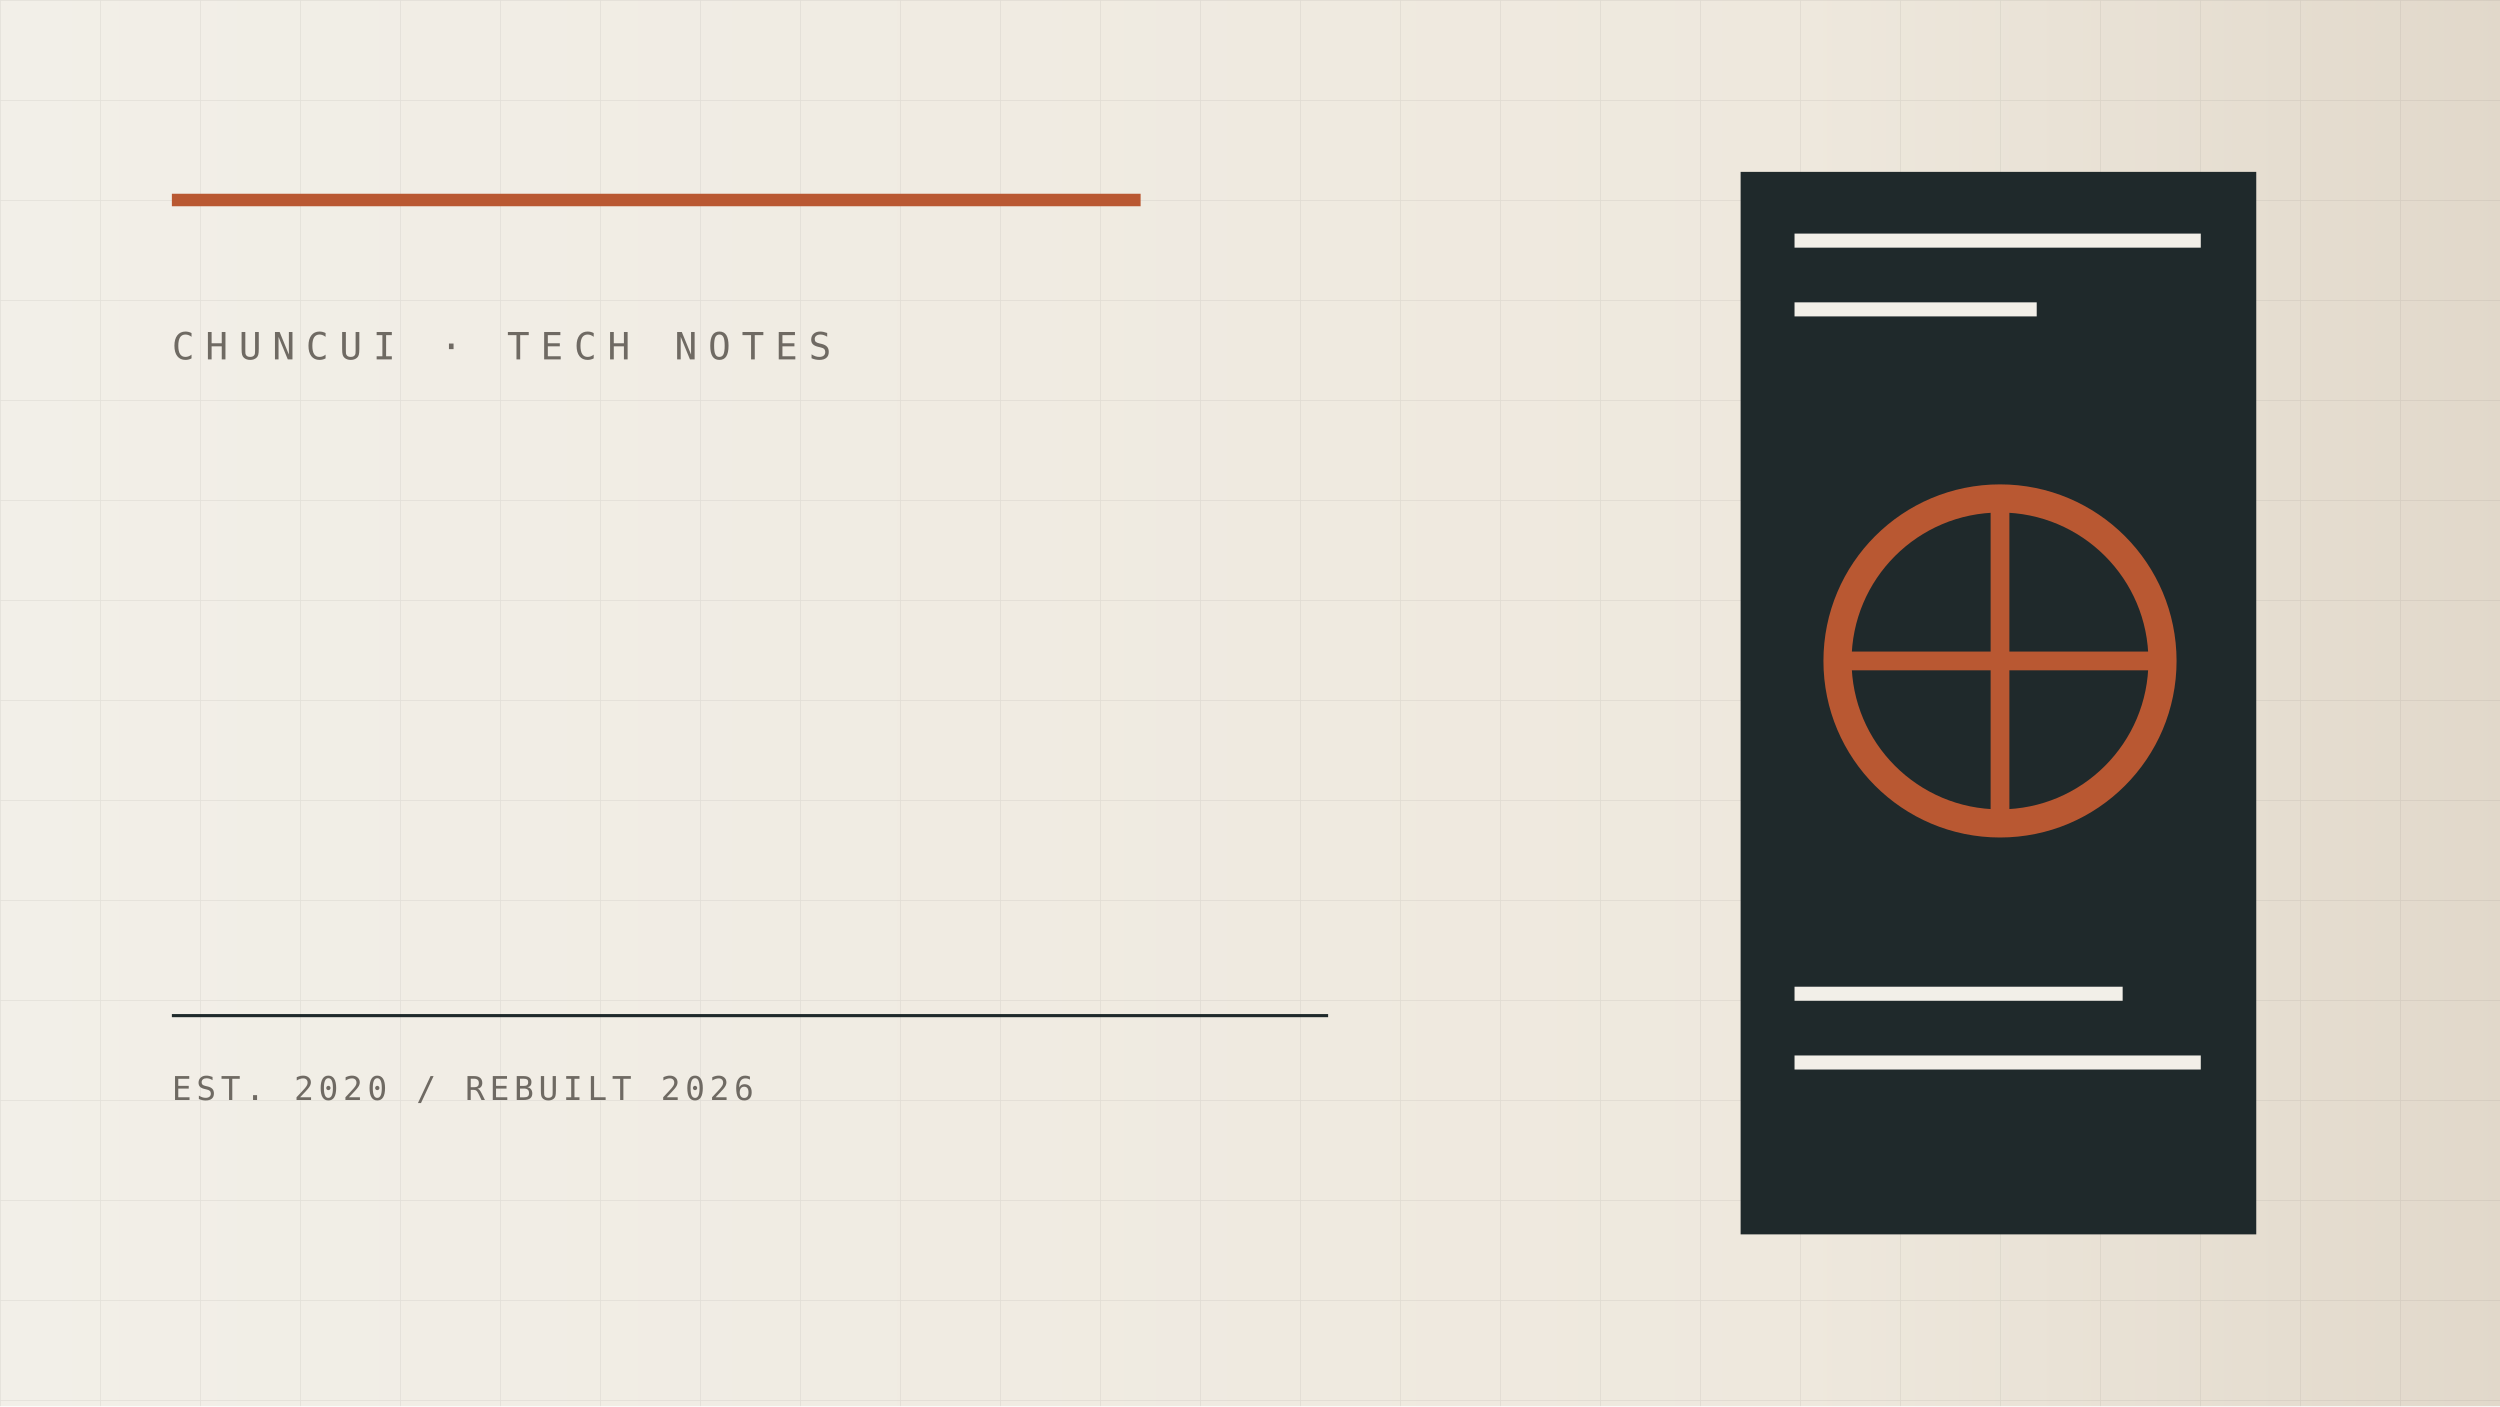
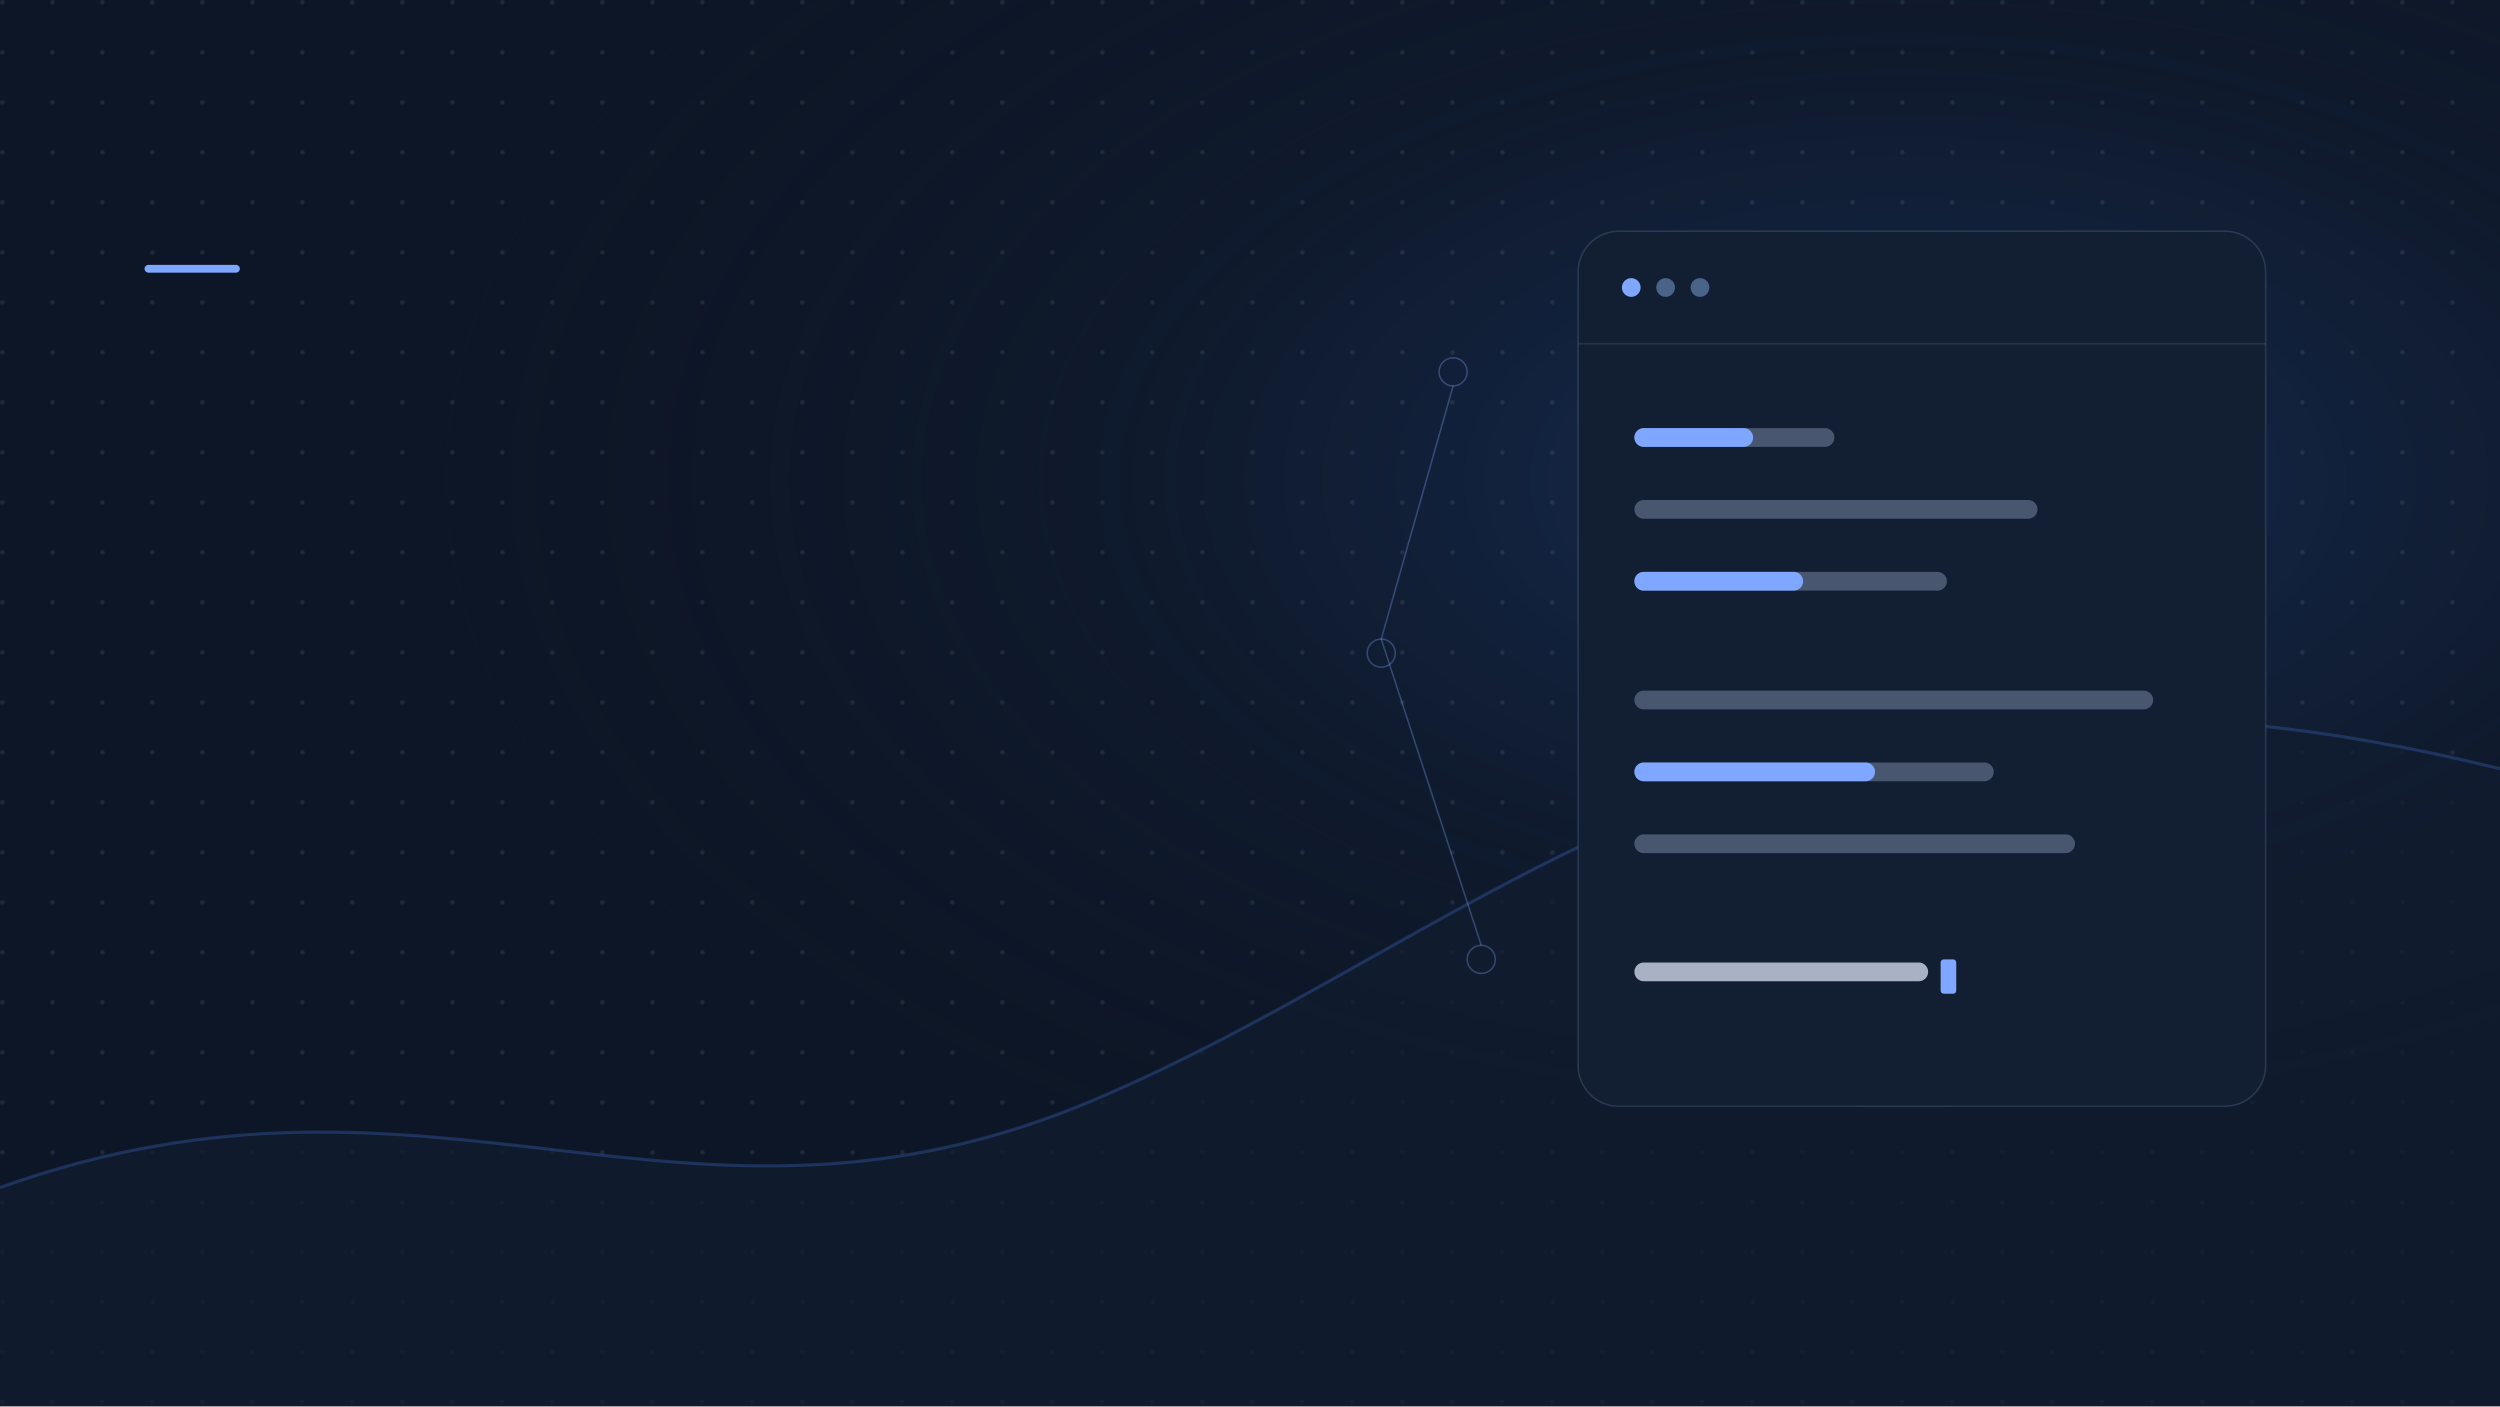
<svg xmlns="http://www.w3.org/2000/svg" viewBox="0 0 1600 900" role="img" aria-label="纯粹博客首页背景">
  <defs>
-     <pattern id="grid" width="64" height="64" patternUnits="userSpaceOnUse">
-       <path d="M64 0H0V64" fill="none" stroke="#243033" stroke-opacity=".075" stroke-width="1" />
+     <radialGradient id="glow" cx="76%" cy="34%" r="62%">
+       <stop offset="0" stop-color="#244b92" stop-opacity=".45" />
+       <stop offset=".46" stop-color="#142540" stop-opacity=".3" />
+       <stop offset="1" stop-color="#0d1626" stop-opacity="0" />
+     </radialGradient>
+     <pattern id="dots" width="32" height="32" patternUnits="userSpaceOnUse">
+       <circle cx="1.5" cy="1.5" r="1.5" fill="#a8bad8" fill-opacity=".11" />
    </pattern>
-     <linearGradient id="fade" x1="0" x2="1">
-       <stop offset="0" stop-color="#f2efe8" />
-       <stop offset=".72" stop-color="#eee8dd" />
-       <stop offset="1" stop-color="#e1d8ca" />
-     </linearGradient>
  </defs>
-   <rect width="1600" height="900" fill="url(#fade)" />
-   <rect width="1600" height="900" fill="url(#grid)" />
-   <path d="M1114 110h330v680h-330z" fill="#1f292b" />
-   <path d="M1153 154h251M1153 198h146M1153 636h201M1153 680h251" stroke="#f2efe8" stroke-width="9" stroke-linecap="square" />
-   <circle cx="1280" cy="423" r="104" fill="none" stroke="#b95832" stroke-width="18" />
-   <path d="M1280 319v208M1176 423h208" stroke="#b95832" stroke-width="12" />
-   <path d="M110 128h620" stroke="#b95832" stroke-width="8" />
-   <text x="110" y="230" font-family="'SFMono-Regular',monospace" font-size="24" letter-spacing="7" fill="#6f6a63">CHUNCUI · TECH NOTES</text>
-   <path d="M110 650h740" stroke="#1f292b" stroke-width="2" />
-   <text x="110" y="704" font-family="'SFMono-Regular',monospace" font-size="21" letter-spacing="3" fill="#6f6a63">EST. 2020  /  REBUILT 2026</text>
+   <rect width="1600" height="900" fill="#0d1626" />
+   <rect width="1600" height="900" fill="url(#glow)" />
+   <rect width="1600" height="900" fill="url(#dots)" />
+   <path d="M0 760C280 660 438 815 700 704s438-326 900-212v408H0z" fill="#111d30" fill-opacity=".72" />
+   <path d="M0 760C280 660 438 815 700 704s438-326 900-212" fill="none" stroke="#4778df" stroke-opacity=".28" stroke-width="2" />
+   <g transform="translate(1010 148)">
+     <rect width="440" height="560" rx="26" fill="#121e31" stroke="#738db8" stroke-opacity=".25" />
+     <path d="M0 72h440" stroke="#738db8" stroke-opacity=".2" />
+     <circle cx="34" cy="36" r="6" fill="#7fa7ff" />
+     <circle cx="56" cy="36" r="6" fill="#4a6388" />
+     <circle cx="78" cy="36" r="6" fill="#4a6388" />
+     <path d="M42 132h116M42 178h246M42 224h188M42 300h320M42 346h218M42 392h270" stroke="#8395b2" stroke-opacity=".48" stroke-width="12" stroke-linecap="round" />
+     <path d="M42 132h64M42 224h96M42 346h142" stroke="#7fa7ff" stroke-width="12" stroke-linecap="round" />
+     <path d="M42 474h176" stroke="#dce6f7" stroke-opacity=".74" stroke-width="12" stroke-linecap="round" />
+     <rect x="232" y="466" width="10" height="22" rx="2" fill="#7fa7ff" />
+   </g>
+   <g fill="none" stroke="#7fa7ff" stroke-opacity=".32">
+     <circle cx="930" cy="238" r="9" />
+     <circle cx="884" cy="418" r="9" />
+     <circle cx="948" cy="614" r="9" />
+     <path d="M930 247l-46 162 64 196" />
+   </g>
+   <path d="M95 172h56" stroke="#7fa7ff" stroke-width="5" stroke-linecap="round" />
</svg>
